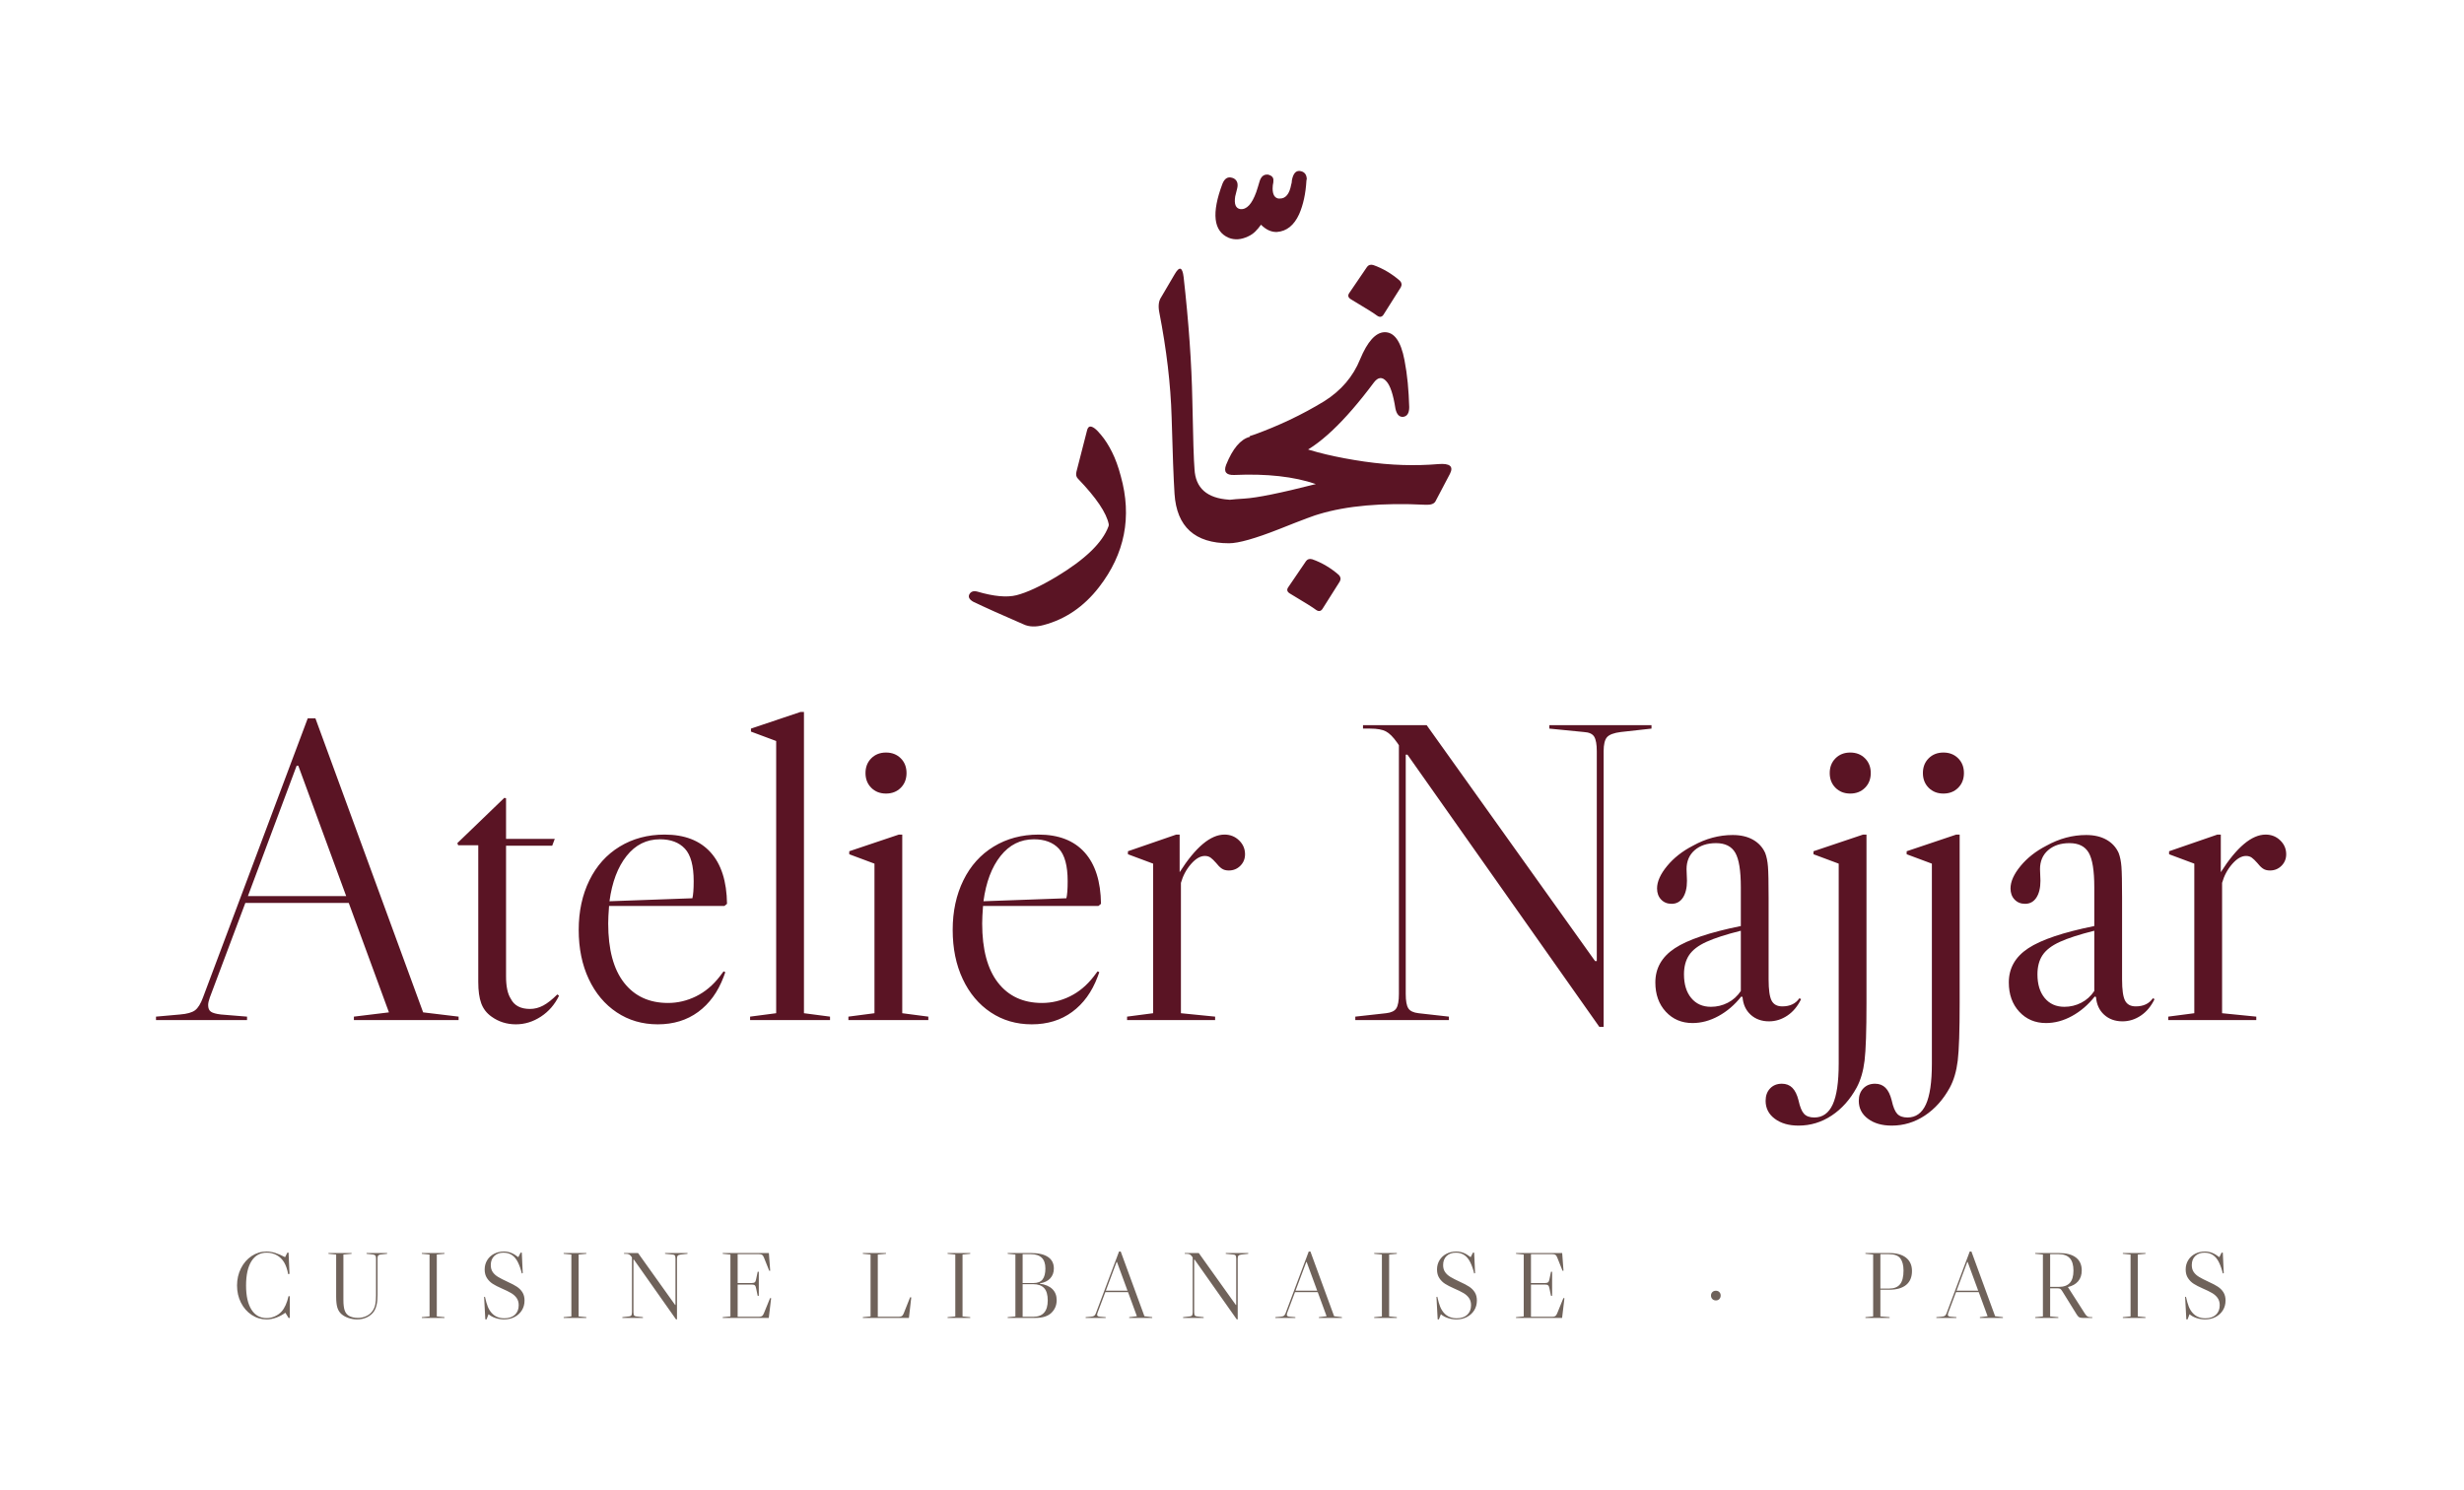
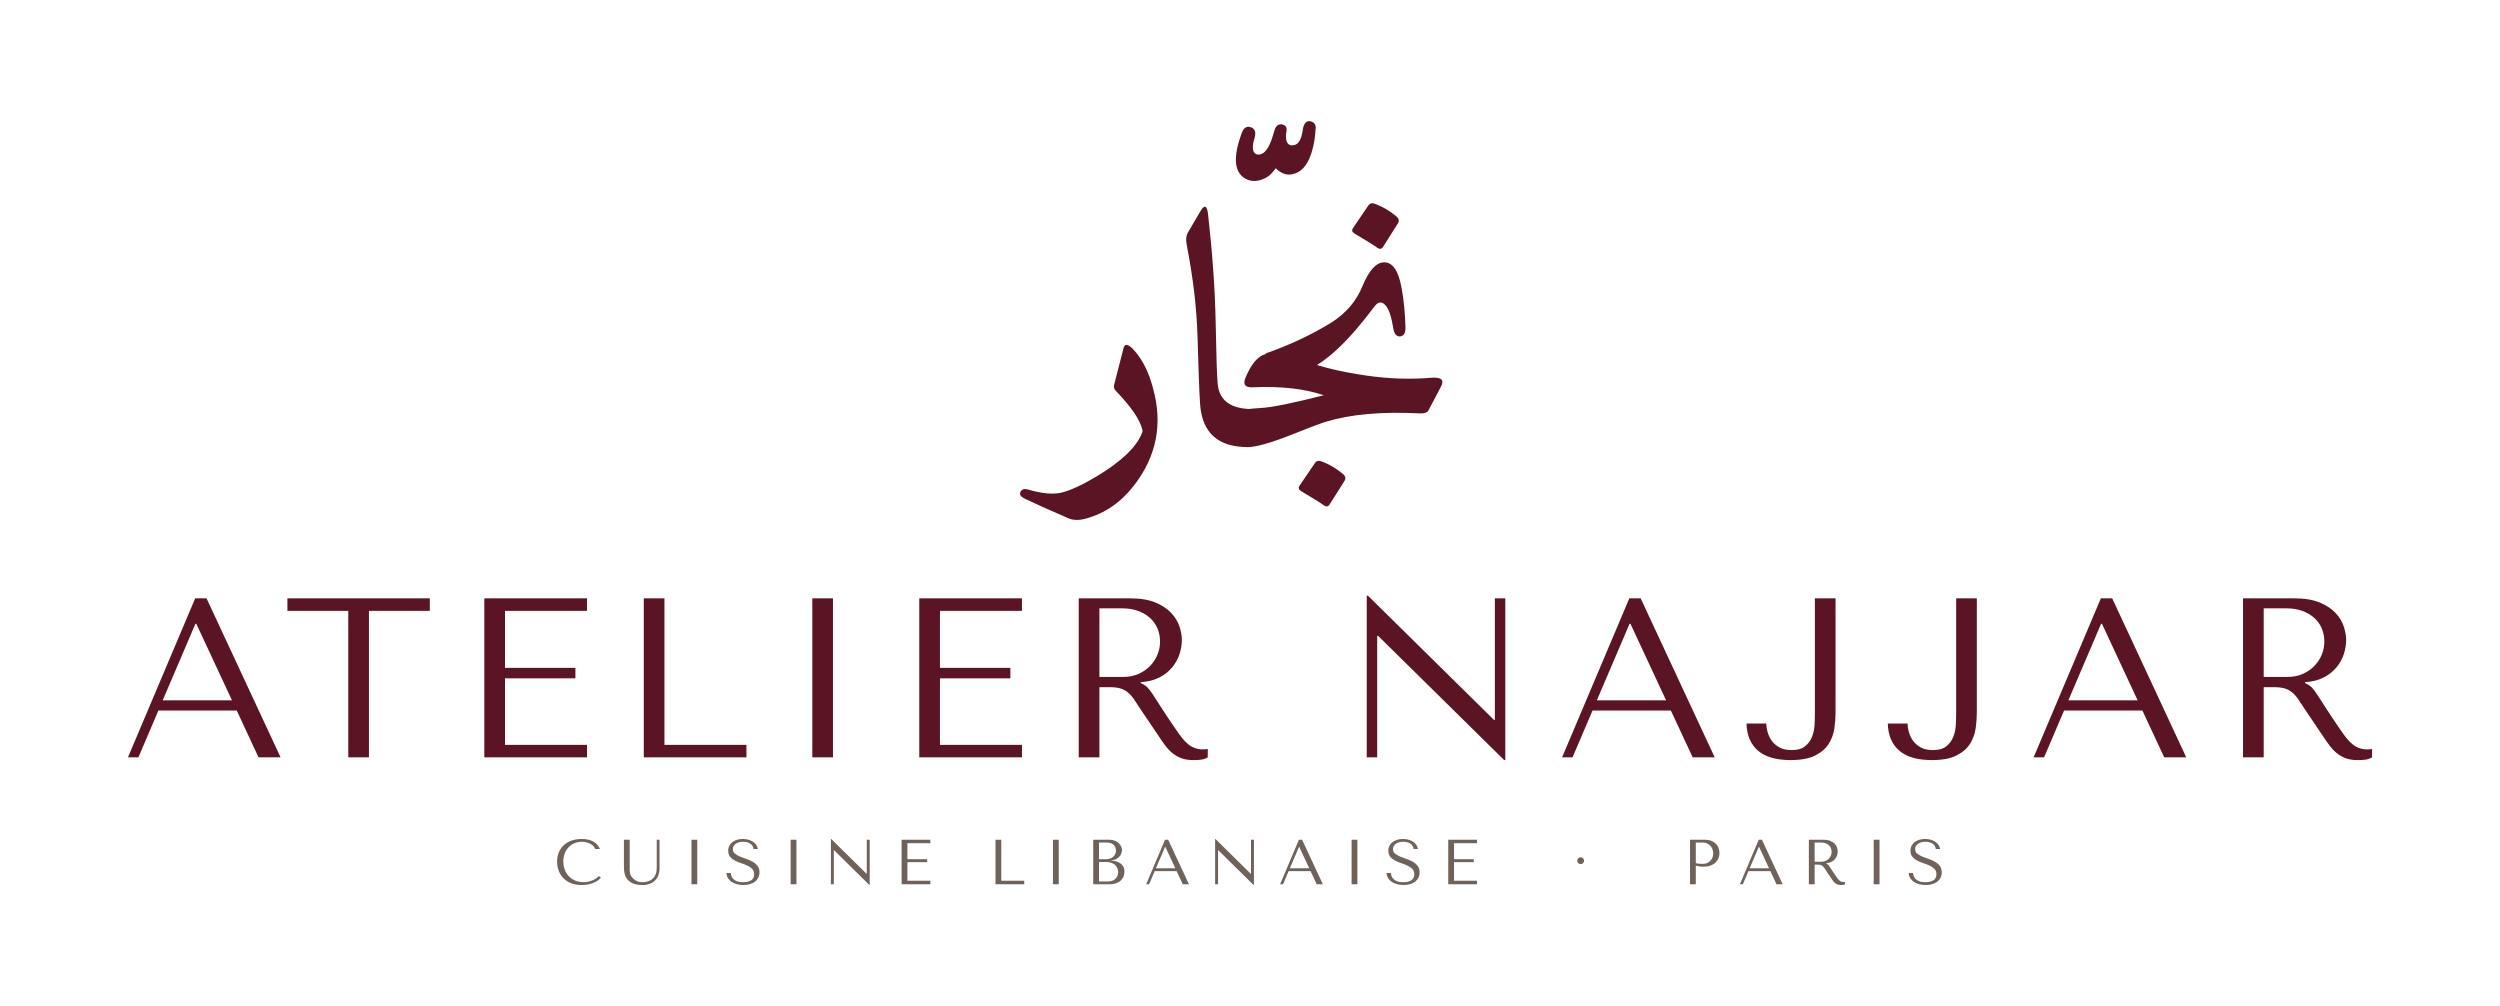
- <svg xmlns="http://www.w3.org/2000/svg" viewBox="0 0 1153 697" width="1153" height="697">
-   <path d="M508.64 201.556Q508.98 200.026 509.83 199.686Q511.7 199.176 515.27 203.596Q517.99 206.826 520.37 211.586Q522.75 216.346 524.45 222.806Q532.44 251.366 514.25 274.826Q503.71 288.426 488.41 292.506Q482.8 294.036 478.89 292.166Q471.41 288.936 465.545 286.301Q459.68 283.666 455.43 281.626Q452.71 280.096 453.56 278.226Q454.58 276.186 457.3 276.866Q468.86 280.266 475.66 278.566Q482.97 276.696 494.36 269.896Q514.42 257.826 518.67 246.436Q518.84 246.096 518.84 245.416Q517.31 237.426 504.39 223.996Q503.2 222.806 503.71 220.766ZM549.61 128.456Q553.01 122.506 553.86 129.646Q557.43 161.266 557.94 187.446Q558.45 213.966 558.96 219.576Q559.64 232.836 575.11 233.856Q580.38 234.196 581.06 238.956Q581.23 239.806 581.145 241.421Q581.06 243.036 580.72 245.246Q580.04 249.326 578.85 251.876Q577.83 254.256 575.11 254.256Q551.14 254.256 549.61 231.136Q549.27 225.866 548.93 216.856Q548.59 207.846 548.25 195.266Q547.91 183.706 546.465 171.466Q545.02 159.226 542.47 146.136Q541.62 141.716 543.32 139.166ZM604.52 84.426Q605.37 79.836 608.09 80.006Q611.32 80.346 611.49 83.746Q611.49 83.916 611.405 84.086Q611.32 84.256 611.32 84.596Q610.81 93.606 607.92 100.236Q604.35 108.056 597.55 108.566Q593.64 108.736 590.07 105.166Q588.88 106.866 587.435 108.311Q585.99 109.756 584.12 110.606Q579.19 112.986 574.94 111.286Q564.23 106.696 572.05 85.956Q573.58 82.216 576.64 83.236Q576.81 83.236 576.895 83.321Q576.98 83.406 577.15 83.406Q579.87 84.766 578.85 88.506Q578.68 89.356 578.425 90.206Q578.17 91.056 578 91.906Q577.15 97.346 580.38 97.856Q584.8 98.366 587.86 89.866Q588.2 88.676 588.625 87.486Q589.05 86.296 589.39 84.936Q590.41 81.536 593.13 81.706H593.3Q596.19 82.386 595.85 84.766V85.276Q595.68 85.956 595.595 86.721Q595.51 87.486 595.51 88.166Q595.51 92.416 598.23 92.926H598.91Q602.99 92.926 604.18 86.466Q604.35 85.956 604.435 85.446Q604.52 84.936 604.52 84.426ZM573.75 217.536Q578.34 206.146 584.8 204.446Q591.43 202.746 605.37 208.016Q612.34 210.736 620.67 212.691Q629.0 214.646 638.35 216.006Q647.87 217.366 656.54 217.621Q665.21 217.876 673.03 217.196Q681.19 216.516 678.47 221.786L671.67 234.706Q670.65 236.406 667.08 236.236Q636.65 234.706 617.1 240.656Q616.25 240.826 611.66 242.526Q607.07 244.226 598.57 247.626Q581.74 254.256 575.11 254.256Q571.03 254.256 569.16 245.586Q567.46 237.086 572.39 234.536Q573.58 233.856 582.25 233.346Q591.09 232.836 615.74 226.546Q600.44 221.276 577.49 222.296Q571.88 222.466 573.75 217.536ZM611.15 262.586Q612.17 261.226 614.04 261.736Q617.44 262.926 620.585 264.796Q623.73 266.666 626.45 269.046Q627.81 270.406 626.96 272.106L618.8 285.026Q617.61 286.726 615.74 285.366Q614.04 284.006 603.5 277.716Q601.63 276.526 602.82 274.826ZM659.43 190.506Q659.43 194.756 656.54 195.096Q653.82 195.266 652.97 191.186Q651.44 181.326 648.72 178.436Q645.83 175.206 642.94 178.946Q622.03 206.996 606.39 213.286Q598.4 216.686 592.79 214.646Q586.16 212.436 585.14 206.146L584.8 204.106L586.84 203.426Q595.34 200.366 603.585 196.456Q611.83 192.546 619.65 187.786Q631.55 180.306 636.48 168.066Q641.58 155.826 647.7 155.486Q654.67 155.146 657.22 168.576Q658.24 173.846 658.75 179.286Q659.26 184.726 659.43 190.506ZM639.71 124.886Q640.73 123.526 642.6 124.036Q646.0 125.226 649.145 127.096Q652.29 128.966 655.01 131.346Q656.37 132.706 655.52 134.406L647.36 147.326Q646.17 149.026 644.3 147.666Q642.6 146.306 632.06 140.016Q630.19 138.826 631.38 137.126Z" fill="#5A1424" />
-   <path d="M214.6 475.795V477.395H165.6V475.795L182 473.795L163.2 422.595H114.8L98.2 466.795Q97.4 468.995 97.4 470.395Q97.4 472.595 98.7 473.495Q100 474.395 103.4 474.795L115.6 475.795V477.395H73V475.795L84.2 474.795Q89.2 474.395 91.3 472.795Q93.4 471.195 95 466.795L144 336.195H147.6L198 473.795ZM162 419.395 139.6 358.395H138.8L116 419.395ZM214 394.595 214.4 395.595H223.8V459.595Q223.8 465.795 225.2 469.595Q226.6 473.395 230 475.795Q235 479.395 241.4 479.395Q247.6 479.395 253.1 475.795Q258.6 472.195 261.6 465.995L260.8 465.395Q257.2 468.995 254.2 470.595Q251.2 472.195 248 472.195Q241.4 472.195 239 467.395Q236.8 463.995 236.8 456.995V395.795H258.4L259.6 392.595H236.8V373.595L236 373.395ZM338.6 454.595 339.4 454.995 338.6 457.195Q334.6 467.795 326.7 473.595Q318.8 479.395 307.8 479.395Q297 479.395 288.6 473.795Q280.2 468.195 275.5 458.195Q270.8 448.195 270.8 435.195Q270.8 422.195 275.8 411.995Q280.8 401.795 290 396.195Q299.2 390.595 311 390.595Q325 390.595 332.5 398.895Q340 407.195 340.2 422.995L339 423.995H285Q284.6 429.195 284.6 432.195Q284.6 450.395 292.0 459.895Q299.4 469.395 312.6 469.395Q319.4 469.395 325.7 466.295Q332 463.195 336.8 456.995ZM285.2 421.795 324 420.395Q324.6 417.995 324.6 412.395Q324.6 401.595 320.5 397.195Q316.4 392.795 308.8 392.795Q299.4 392.795 293.2 400.595Q287 408.395 285.2 421.795ZM376.2 333.195H374.6L351.4 340.995V342.395L363.2 346.795V474.195L351.0 475.795V477.395H388.4V475.795L376.2 474.195ZM414.6 352.195Q418.8 352.195 421.5 354.895Q424.2 357.595 424.2 361.795Q424.2 365.995 421.5 368.695Q418.8 371.395 414.6 371.395Q410.4 371.395 407.7 368.695Q405 365.995 405 361.795Q405 357.595 407.7 354.895Q410.4 352.195 414.6 352.195ZM422.2 390.595H420.6L397.4 398.395V399.795L409.2 404.195V474.195L397 475.795V477.395H434.4V475.795L422.2 474.195ZM513.6 454.595 514.4 454.995 513.6 457.195Q509.6 467.795 501.7 473.595Q493.8 479.395 482.8 479.395Q472 479.395 463.6 473.795Q455.2 468.195 450.5 458.195Q445.8 448.195 445.8 435.195Q445.8 422.195 450.8 411.995Q455.8 401.795 465 396.195Q474.2 390.595 486 390.595Q500 390.595 507.5 398.895Q515.0 407.195 515.2 422.995L514.0 423.995H460Q459.6 429.195 459.6 432.195Q459.6 450.395 467.0 459.895Q474.4 469.395 487.6 469.395Q494.4 469.395 500.7 466.295Q507 463.195 511.8 456.995ZM460.2 421.795 499 420.395Q499.6 417.995 499.6 412.395Q499.6 401.595 495.5 397.195Q491.4 392.795 483.8 392.795Q474.4 392.795 468.2 400.595Q462 408.395 460.2 421.795ZM582.6 399.795Q582.6 402.995 580.4 405.195Q578.2 407.395 575.0 407.395Q573.0 407.395 571.7 406.495Q570.4 405.595 569.0 403.795Q567.6 402.195 566.5 401.395Q565.4 400.595 563.8 400.595Q560.6 400.595 557.3 404.395Q554.0 408.195 552.6 413.195V474.195L568.6 475.795V477.395H527.4V475.795L539.6 474.195V404.195L527.8 399.795V398.395L550.4 390.595H552.0V408.195Q563.2 390.595 573.0 390.595Q577.0 390.595 579.8 393.295Q582.6 395.995 582.6 399.795ZM772.8 339.395V340.995L758.4 342.595Q753.6 343.195 752.0 344.995Q750.4 346.795 750.4 351.595V480.595H748.4L658.6 353.195H657.8V465.195Q657.8 469.995 659.0 471.895Q660.2 473.795 663.8 474.195L678.0 475.795V477.395H634.2V475.795L648.6 474.195Q652.2 473.795 653.4 471.895Q654.6 469.995 654.6 465.195V348.795L653.8 347.595Q651.0 343.595 648.5 342.295Q646.0 340.995 641.2 340.995H637.8V339.395H667.6L746.4 449.795H747.2V351.595Q747.2 346.795 746.0 344.795Q744.8 342.795 741.2 342.595L725.0 340.995V339.395ZM774.6 459.795Q774.6 449.795 783.7 443.795Q792.8 437.795 814.6 433.395V415.195Q814.6 403.595 812.0 399.095Q809.4 394.595 803.0 394.595Q796.8 394.595 793.0 397.895Q789.2 401.195 789.2 406.795L789.4 412.195Q789.4 417.195 787.5 420.095Q785.6 422.995 782.2 422.995Q779.2 422.995 777.3 420.995Q775.4 418.995 775.4 415.795Q775.4 410.995 780.1 405.295Q784.8 399.595 792.2 395.795Q801.2 390.795 810.8 390.795Q816.4 390.795 820.3 392.995Q824.2 395.195 826.0 399.195Q827.0 401.795 827.3 405.595Q827.6 409.395 827.6 420.195V458.395Q827.6 465.595 829.0 468.295Q830.4 470.995 834.0 470.995Q839.4 470.995 842.0 467.195L842.8 467.595Q840.4 472.595 836.4 475.295Q832.4 477.995 827.8 477.995Q822.6 477.995 819.2 474.895Q815.8 471.795 815.4 466.595L814.8 466.395Q810.2 472.195 804.2 475.495Q798.2 478.795 792.0 478.795Q784.4 478.795 779.5 473.495Q774.6 468.195 774.6 459.795ZM814.6 463.795V435.595Q804.2 438.195 798.5 440.795Q792.8 443.395 790.4 446.995Q788.0 450.595 788.0 455.995Q788.0 462.995 791.4 467.095Q794.8 471.195 800.6 471.195Q804.8 471.195 808.5 469.295Q812.2 467.395 814.6 463.795ZM865.8 352.195Q870.0 352.195 872.7 354.895Q875.4 357.595 875.4 361.795Q875.4 365.995 872.7 368.695Q870.0 371.395 865.8 371.395Q861.6 371.395 858.9 368.695Q856.2 365.995 856.2 361.795Q856.2 357.595 858.9 354.895Q861.6 352.195 865.8 352.195ZM849.0 522.995Q845.8 522.995 844.2 521.295Q842.6 519.595 841.6 514.995Q840.6 510.995 838.7 509.095Q836.8 507.195 833.8 507.195Q830.4 507.195 828.3 509.395Q826.2 511.595 826.2 515.195Q826.2 520.395 830.5 523.595Q834.8 526.795 841.6 526.795Q850.0 526.795 857.1 522.095Q864.2 517.395 868.8 508.995Q871.6 503.795 872.5 496.395Q873.4 488.995 873.4 469.395V390.595H871.8L848.6 398.395V399.795L860.4 404.195V497.795Q860.4 510.795 857.6 516.895Q854.8 522.995 849.0 522.995ZM909.4 352.195Q913.6 352.195 916.3 354.895Q919.0 357.595 919.0 361.795Q919.0 365.995 916.3 368.695Q913.6 371.395 909.4 371.395Q905.2 371.395 902.5 368.695Q899.8 365.995 899.8 361.795Q899.8 357.595 902.5 354.895Q905.2 352.195 909.4 352.195ZM892.6 522.995Q889.4 522.995 887.8 521.295Q886.2 519.595 885.2 514.995Q884.2 510.995 882.3 509.095Q880.4 507.195 877.4 507.195Q874.0 507.195 871.9 509.395Q869.8 511.595 869.8 515.195Q869.8 520.395 874.1 523.595Q878.4 526.795 885.2 526.795Q893.6 526.795 900.7 522.095Q907.8 517.395 912.4 508.995Q915.2 503.795 916.1 496.395Q917.0 488.995 917.0 469.395V390.595H915.4L892.2 398.395V399.795L904.0 404.195V497.795Q904.0 510.795 901.2 516.895Q898.4 522.995 892.6 522.995ZM940 459.795Q940 449.795 949.1 443.795Q958.2 437.795 980 433.395V415.195Q980 403.595 977.4 399.095Q974.8 394.595 968.4 394.595Q962.2 394.595 958.4 397.895Q954.6 401.195 954.6 406.795L954.8 412.195Q954.8 417.195 952.9 420.095Q951 422.995 947.6 422.995Q944.6 422.995 942.7 420.995Q940.8 418.995 940.8 415.795Q940.8 410.995 945.5 405.295Q950.2 399.595 957.6 395.795Q966.6 390.795 976.2 390.795Q981.8 390.795 985.7 392.995Q989.6 395.195 991.4 399.195Q992.4 401.795 992.7 405.595Q993 409.395 993 420.195V458.395Q993 465.595 994.4 468.295Q995.8 470.995 999.4 470.995Q1004.8 470.995 1007.4 467.195L1008.2 467.595Q1005.8 472.595 1001.8 475.295Q997.8 477.995 993.2 477.995Q988 477.995 984.6 474.895Q981.2 471.795 980.8 466.595L980.2 466.395Q975.6 472.195 969.6 475.495Q963.6 478.795 957.4 478.795Q949.8 478.795 944.9 473.495Q940 468.195 940 459.795ZM980 463.795V435.595Q969.6 438.195 963.9 440.795Q958.2 443.395 955.8 446.995Q953.4 450.595 953.4 455.995Q953.4 462.995 956.8 467.095Q960.2 471.195 966 471.195Q970.2 471.195 973.9 469.295Q977.6 467.395 980 463.795ZM1069.8 399.795Q1069.8 402.995 1067.6 405.195Q1065.4 407.395 1062.2 407.395Q1060.2 407.395 1058.9 406.495Q1057.6 405.595 1056.2 403.795Q1054.8 402.195 1053.7 401.395Q1052.6 400.595 1051.0 400.595Q1047.8 400.595 1044.5 404.395Q1041.2 408.195 1039.8 413.195V474.195L1055.8 475.795V477.395H1014.6V475.795L1026.8 474.195V404.195L1015 399.795V398.395L1037.6 390.595H1039.2V408.195Q1050.4 390.595 1060.2 390.595Q1064.2 390.595 1067.0 393.295Q1069.8 395.995 1069.8 399.795Z" fill="#5A1424" />
-   <path d="M124.778 616.883Q120.158 616.883 117.65 612.901Q115.142 608.919 115.142 601.615Q115.142 594.267 117.65 590.263Q120.158 586.259 124.822 586.259Q127.374 586.259 129.486 587.425Q131.598 588.591 132.918 590.747Q134.238 592.947 134.854 596.335L135.47 596.159L135.03 586.259H134.458L133.402 588.371Q130.85 587.007 128.76 586.369Q126.67 585.731 124.69 585.731Q120.906 585.731 117.738 587.843Q114.57 589.955 112.744 593.607Q110.918 597.259 110.918 601.615Q110.918 606.015 112.744 609.645Q114.57 613.275 117.76 615.387Q120.95 617.499 124.778 617.499Q126.934 617.499 129.244 616.663Q131.554 615.827 133.534 614.375L135.03 616.795H135.602V606.675L135.03 606.587Q133.93 611.383 131.774 613.803Q130.498 615.211 128.628 616.047Q126.758 616.883 124.778 616.883ZM174.638 587.139 171.514 586.787V586.435H181.15V586.787L177.982 587.139Q177.19 587.271 176.926 587.667Q176.662 588.063 176.662 589.119V606.015Q176.662 608.787 176.244 610.635Q175.826 612.483 174.946 613.803Q173.758 615.519 171.69 616.509Q169.622 617.499 167.114 617.499Q165.09 617.499 163.11 616.839Q161.13 616.179 159.81 615.035Q158.446 613.847 157.874 611.999Q157.302 610.151 157.302 606.895V587.139L153.694 586.787V586.435H164.518V586.787L160.69 587.139V608.347Q160.69 611.559 161.284 613.275Q161.878 614.991 163.286 615.827Q164.034 616.267 165.134 616.531Q166.234 616.795 167.422 616.795Q169.622 616.795 171.47 615.915Q173.318 615.035 174.418 613.407Q175.254 612.175 175.606 610.525Q175.958 608.875 175.958 606.235V589.119Q175.958 588.063 175.694 587.667Q175.43 587.271 174.638 587.139ZM197.394 586.435H207.998V586.787L204.39 587.139V616.091L207.998 616.443V616.795H197.394V616.443L201.002 616.091V587.139L197.394 586.787ZM245.45 608.655Q245.45 606.367 244.46 604.805Q243.47 603.243 241.864 602.187Q240.258 601.131 237.618 599.943Q234.67 598.579 233.064 597.611Q231.458 596.643 230.556 595.323Q229.654 594.003 229.654 592.067Q229.654 589.383 231.282 587.821Q232.91 586.259 235.638 586.259Q240.17 586.259 242.37 590.791Q243.47 593.035 244.174 595.983L244.614 595.851L244.174 586.259H243.602L242.546 588.371Q240.742 586.963 239.18 586.347Q237.618 585.731 235.814 585.731Q233.218 585.731 231.172 586.809Q229.126 587.887 227.96 589.801Q226.794 591.715 226.794 594.135Q226.794 596.511 227.872 598.161Q228.95 599.811 230.578 600.845Q232.206 601.879 234.626 602.935Q237.574 604.211 239.202 605.179Q240.83 606.147 241.776 607.511Q242.722 608.875 242.722 610.855Q242.722 613.671 240.94 615.321Q239.158 616.971 235.99 616.971Q232.294 616.971 230.05 614.463Q228.95 613.231 228.268 611.559Q227.586 609.887 226.926 606.895L226.53 606.983L227.102 617.499H227.674L228.598 615.079Q229.962 616.223 231.898 616.861Q233.834 617.499 235.902 617.499Q238.63 617.499 240.808 616.355Q242.986 615.211 244.218 613.209Q245.45 611.207 245.45 608.655ZM263.762 586.435H274.366V586.787L270.758 587.139V616.091L274.366 616.443V616.795H263.762V616.443L267.37 616.091V587.139L263.762 586.787ZM321.718 586.435V586.787L318.55 587.139Q317.494 587.271 317.142 587.667Q316.79 588.063 316.79 589.119V617.499H316.35L296.594 589.471H296.418V614.111Q296.418 615.167 296.682 615.585Q296.946 616.003 297.738 616.091L300.862 616.443V616.795H291.226V616.443L294.394 616.091Q295.186 616.003 295.45 615.585Q295.714 615.167 295.714 614.111V588.503L295.538 588.239Q294.922 587.359 294.372 587.073Q293.822 586.787 292.766 586.787H292.018V586.435H298.574L315.91 610.723H316.086V589.119Q316.086 588.063 315.822 587.623Q315.558 587.183 314.766 587.139L311.202 586.787V586.435ZM360.842 607.555 359.742 616.795H338.182V616.443L341.79 616.091V587.139L338.182 586.787V586.435H359.786L360.402 594.707L359.962 594.751L357.498 588.591Q357.102 587.579 356.64 587.271Q356.178 586.963 355.122 586.963H345.178V600.471H351.69Q352.746 600.471 353.186 600.119Q353.626 599.767 353.802 598.755L354.55 595.191H355.078V606.455H354.55L353.802 602.891Q353.626 601.879 353.186 601.527Q352.746 601.175 351.69 601.175H345.178V616.267H355.034Q356.09 616.267 356.574 615.937Q357.058 615.607 357.454 614.639L360.358 607.511ZM407.366 616.091 403.758 616.443V616.795H425.318L426.418 607.203L425.89 607.115L422.898 614.639Q422.502 615.607 422.018 615.937Q421.534 616.267 420.478 616.267H410.754V587.139L414.582 586.787V586.435H403.758V586.787L407.366 587.139ZM443.41 586.435H454.014V586.787L450.406 587.139V616.091L454.014 616.443V616.795H443.41V616.443L447.018 616.091V587.139L443.41 586.787ZM494.458 608.479Q494.458 611.999 492.016 614.397Q489.574 616.795 484.514 616.795H471.534V616.443L475.142 616.091V587.139L471.534 586.787V586.435H482.49Q487.682 586.435 490.41 588.283Q493.138 590.131 493.138 593.651Q493.138 596.467 491.422 598.315Q489.706 600.163 486.582 600.603V600.779Q490.41 601.307 492.434 603.287Q494.458 605.267 494.458 608.479ZM478.53 586.963V600.471H483.634Q486.582 600.471 487.88 598.755Q489.178 597.039 489.178 593.651Q489.178 586.963 482.358 586.963ZM490.278 608.611Q490.278 604.607 488.562 602.803Q486.846 600.999 483.458 600.999H478.53V616.267H483.458Q490.278 616.267 490.278 608.611ZM539.17 616.443V616.795H528.39V616.443L531.998 616.003L527.862 604.739H517.214L513.562 614.463Q513.386 614.947 513.386 615.255Q513.386 615.739 513.672 615.937Q513.958 616.135 514.706 616.223L517.39 616.443V616.795H508.018V616.443L510.482 616.223Q511.582 616.135 512.044 615.783Q512.506 615.431 512.858 614.463L523.638 585.731H524.43L535.518 616.003ZM527.598 604.035 522.67 590.615H522.494L517.478 604.035ZM584.102 586.435V586.787L580.934 587.139Q579.878 587.271 579.526 587.667Q579.174 588.063 579.174 589.119V617.499H578.734L558.978 589.471H558.802V614.111Q558.802 615.167 559.066 615.585Q559.33 616.003 560.122 616.091L563.246 616.443V616.795H553.61V616.443L556.778 616.091Q557.57 616.003 557.834 615.585Q558.098 615.167 558.098 614.111V588.503L557.922 588.239Q557.306 587.359 556.756 587.073Q556.206 586.787 555.15 586.787H554.402V586.435H560.958L578.294 610.723H578.47V589.119Q578.47 588.063 578.206 587.623Q577.942 587.183 577.15 587.139L573.586 586.787V586.435ZM627.934 616.443V616.795H617.154V616.443L620.762 616.003L616.626 604.739H605.978L602.326 614.463Q602.15 614.947 602.15 615.255Q602.15 615.739 602.436 615.937Q602.722 616.135 603.47 616.223L606.154 616.443V616.795H596.782V616.443L599.246 616.223Q600.346 616.135 600.808 615.783Q601.27 615.431 601.622 614.463L612.402 585.731H613.194L624.282 616.003ZM616.362 604.035 611.434 590.615H611.258L606.242 604.035ZM643.034 586.435H653.638V586.787L650.03 587.139V616.091L653.638 616.443V616.795H643.034V616.443L646.642 616.091V587.139L643.034 586.787ZM691.09 608.655Q691.09 606.367 690.1 604.805Q689.11 603.243 687.504 602.187Q685.898 601.131 683.258 599.943Q680.31 598.579 678.704 597.611Q677.098 596.643 676.196 595.323Q675.294 594.003 675.294 592.067Q675.294 589.383 676.922 587.821Q678.55 586.259 681.278 586.259Q685.81 586.259 688.01 590.791Q689.11 593.035 689.814 595.983L690.254 595.851L689.814 586.259H689.242L688.186 588.371Q686.382 586.963 684.82 586.347Q683.258 585.731 681.454 585.731Q678.858 585.731 676.812 586.809Q674.766 587.887 673.6 589.801Q672.434 591.715 672.434 594.135Q672.434 596.511 673.512 598.161Q674.59 599.811 676.218 600.845Q677.846 601.879 680.266 602.935Q683.214 604.211 684.842 605.179Q686.47 606.147 687.416 607.511Q688.362 608.875 688.362 610.855Q688.362 613.671 686.58 615.321Q684.798 616.971 681.63 616.971Q677.934 616.971 675.69 614.463Q674.59 613.231 673.908 611.559Q673.226 609.887 672.566 606.895L672.17 606.983L672.742 617.499H673.314L674.238 615.079Q675.602 616.223 677.538 616.861Q679.474 617.499 681.542 617.499Q684.27 617.499 686.448 616.355Q688.626 615.211 689.858 613.209Q691.09 611.207 691.09 608.655ZM732.062 607.555 730.962 616.795H709.402V616.443L713.01 616.091V587.139L709.402 586.787V586.435H731.006L731.622 594.707L731.182 594.751L728.718 588.591Q728.322 587.579 727.86 587.271Q727.398 586.963 726.342 586.963H716.398V600.471H722.91Q723.966 600.471 724.406 600.119Q724.846 599.767 725.022 598.755L725.77 595.191H726.298V606.455H725.77L725.022 602.891Q724.846 601.879 724.406 601.527Q723.966 601.175 722.91 601.175H716.398V616.267H726.254Q727.31 616.267 727.794 615.937Q728.278 615.607 728.674 614.639L731.578 607.511ZM802.926 604.079Q803.938 604.079 804.554 604.717Q805.17 605.355 805.17 606.323Q805.17 607.291 804.554 607.951Q803.938 608.611 802.926 608.611Q801.914 608.611 801.276 607.951Q800.638 607.291 800.638 606.323Q800.638 605.355 801.276 604.717Q801.914 604.079 802.926 604.079ZM879.906 603.595V616.091L884.218 616.443V616.795H872.91V616.443L876.518 616.091V587.139L872.91 586.787V586.435H884.042Q889.19 586.435 891.94 588.635Q894.69 590.835 894.69 594.839Q894.69 599.107 891.962 601.351Q889.234 603.595 884.042 603.595ZM879.906 586.963V603.067H883.91Q887.474 603.067 889.102 601.043Q890.73 599.019 890.73 594.619Q890.73 590.967 889.256 588.965Q887.782 586.963 883.91 586.963ZM937.246 616.443V616.795H926.466V616.443L930.074 616.003L925.938 604.739H915.29L911.638 614.463Q911.462 614.947 911.462 615.255Q911.462 615.739 911.748 615.937Q912.034 616.135 912.782 616.223L915.466 616.443V616.795H906.094V616.443L908.558 616.223Q909.658 616.135 910.12 615.783Q910.582 615.431 910.934 614.463L921.714 585.731H922.506L933.594 616.003ZM925.674 604.035 920.746 590.615H920.57L915.554 604.035ZM979.054 616.443V616.795H974.522Q973.466 616.795 972.938 616.487Q972.41 616.179 971.838 615.299L965.106 604.431Q964.49 603.419 964.072 603.177Q963.654 602.935 962.598 602.935H959.342V616.091L963.17 616.443V616.795H952.346V616.443L955.954 616.091V587.139L952.346 586.787V586.435H963.478Q968.67 586.435 971.398 588.525Q974.126 590.615 974.126 594.575Q974.126 597.655 972.454 599.635Q970.782 601.615 967.614 602.363H967.658L975.71 614.947Q976.282 615.827 976.832 616.135Q977.382 616.443 978.438 616.443ZM959.342 586.963V602.275H963.346Q966.866 602.275 968.56 600.405Q970.254 598.535 970.254 594.663Q970.254 590.747 968.538 588.855Q966.822 586.963 963.346 586.963ZM993.362 586.435H1003.966V586.787L1000.358 587.139V616.091L1003.966 616.443V616.795H993.362V616.443L996.97 616.091V587.139L993.362 586.787ZM1041.418 608.655Q1041.418 606.367 1040.428 604.805Q1039.438 603.243 1037.832 602.187Q1036.226 601.131 1033.586 599.943Q1030.638 598.579 1029.032 597.611Q1027.426 596.643 1026.524 595.323Q1025.622 594.003 1025.622 592.067Q1025.622 589.383 1027.25 587.821Q1028.878 586.259 1031.606 586.259Q1036.138 586.259 1038.338 590.791Q1039.438 593.035 1040.142 595.983L1040.582 595.851L1040.142 586.259H1039.57L1038.514 588.371Q1036.71 586.963 1035.148 586.347Q1033.586 585.731 1031.782 585.731Q1029.186 585.731 1027.14 586.809Q1025.094 587.887 1023.928 589.801Q1022.762 591.715 1022.762 594.135Q1022.762 596.511 1023.84 598.161Q1024.918 599.811 1026.546 600.845Q1028.174 601.879 1030.594 602.935Q1033.542 604.211 1035.17 605.179Q1036.798 606.147 1037.744 607.511Q1038.69 608.875 1038.69 610.855Q1038.69 613.671 1036.908 615.321Q1035.126 616.971 1031.958 616.971Q1028.262 616.971 1026.018 614.463Q1024.918 613.231 1024.236 611.559Q1023.554 609.887 1022.894 606.895L1022.498 606.983L1023.07 617.499H1023.642L1024.566 615.079Q1025.93 616.223 1027.866 616.861Q1029.802 617.499 1031.87 617.499Q1034.598 617.499 1036.776 616.355Q1038.954 615.211 1040.186 613.209Q1041.418 611.207 1041.418 608.655Z" fill="#6F625A" />
+ <svg xmlns="http://www.w3.org/2000/svg" viewBox="0 0 1651 664" width="1651" height="664">
+   <path d="M741.92 230.157Q742.34 228.267 743.39 227.847Q745.7 227.217 750.11 232.677Q753.47 236.667 756.41 242.547Q759.35 248.427 761.45 256.407Q771.32 291.687 748.85 320.667Q735.83 337.467 716.93 342.507Q710.0 344.397 705.17 342.087Q695.93 338.097 688.685 334.842Q681.44 331.587 676.19 329.067Q672.83 327.177 673.88 324.867Q675.14 322.347 678.5 323.187Q692.78 327.387 701.18 325.287Q710.21 322.977 724.28 314.577Q749.06 299.667 754.31 285.597Q754.52 285.177 754.52 284.337Q752.63 274.467 736.67 257.877Q735.2 256.407 735.83 253.887ZM792.53 139.857Q796.73 132.507 797.78 141.327Q802.19 180.387 802.82 212.727Q803.45 245.487 804.08 252.417Q804.92 268.797 824.03 270.057Q830.54 270.477 831.38 276.357Q831.59 277.407 831.485 279.402Q831.38 281.397 830.96 284.127Q830.12 289.167 828.65 292.317Q827.39 295.257 824.03 295.257Q794.42 295.257 792.53 266.697Q792.11 260.187 791.69 249.057Q791.27 237.927 790.85 222.387Q790.43 208.107 788.645 192.987Q786.86 177.867 783.71 161.697Q782.66 156.237 784.76 153.087ZM860.36 85.467Q861.41 79.797 864.77 80.007Q868.76 80.427 868.97 84.627Q868.97 84.837 868.865 85.047Q868.76 85.257 868.76 85.677Q868.13 96.807 864.56 104.997Q860.15 114.657 851.75 115.287Q846.92 115.497 842.51 111.087Q841.04 113.187 839.255 114.972Q837.47 116.757 835.16 117.807Q829.07 120.747 823.82 118.647Q810.59 112.977 820.25 87.357Q822.14 82.737 825.92 83.997Q826.13 83.997 826.235 84.102Q826.34 84.207 826.55 84.207Q829.91 85.887 828.65 90.507Q828.44 91.557 828.125 92.607Q827.81 93.657 827.6 94.707Q826.55 101.427 830.54 102.057Q836 102.687 839.78 92.187Q840.2 90.717 840.725 89.247Q841.25 87.777 841.67 86.097Q842.93 81.897 846.29 82.107H846.5Q850.07 82.947 849.65 85.887V86.517Q849.44 87.357 849.335 88.302Q849.23 89.247 849.23 90.087Q849.23 95.337 852.59 95.967H853.43Q858.47 95.967 859.94 87.987Q860.15 87.357 860.255 86.727Q860.36 86.097 860.36 85.467ZM822.35 249.897Q828.02 235.827 836.0 233.727Q844.19 231.627 861.41 238.137Q870.02 241.497 880.31 243.912Q890.6 246.327 902.15 248.007Q913.91 249.687 924.62 250.002Q935.33 250.317 944.99 249.477Q955.07 248.637 951.71 255.147L943.31 271.107Q942.05 273.207 937.64 272.997Q900.05 271.107 875.9 278.457Q874.85 278.667 869.18 280.767Q863.51 282.867 853.01 287.067Q832.22 295.257 824.03 295.257Q818.99 295.257 816.68 284.547Q814.58 274.047 820.67 270.897Q822.14 270.057 832.85 269.427Q843.77 268.797 874.22 261.027Q855.32 254.517 826.97 255.777Q820.04 255.987 822.35 249.897ZM868.55 305.547Q869.81 303.867 872.12 304.497Q876.32 305.967 880.205 308.277Q884.09 310.587 887.45 313.527Q889.13 315.207 888.08 317.307L878.0 333.267Q876.53 335.367 874.22 333.687Q872.12 332.007 859.1 324.237Q856.79 322.767 858.26 320.667ZM928.19 216.507Q928.19 221.757 924.62 222.177Q921.26 222.387 920.21 217.347Q918.32 205.167 914.96 201.597Q911.39 197.607 907.82 202.227Q881.99 236.877 862.67 244.647Q852.8 248.847 845.87 246.327Q837.68 243.597 836.42 235.827L836 233.307L838.52 232.467Q849.02 228.687 859.205 223.857Q869.39 219.027 879.05 213.147Q893.75 203.907 899.84 188.787Q906.14 173.667 913.7 173.247Q922.31 172.827 925.46 189.417Q926.72 195.927 927.35 202.647Q927.98 209.367 928.19 216.507ZM903.83 135.447Q905.09 133.767 907.4 134.397Q911.6 135.867 915.485 138.177Q919.37 140.487 922.73 143.427Q924.41 145.107 923.36 147.207L913.28 163.167Q911.81 165.267 909.5 163.587Q907.4 161.907 894.38 154.137Q892.07 152.667 893.54 150.567Z" fill="#5A1424" />
+   <path d="M156.35 469.258 170.75 500.158H185.3L136.4 395.158H128.9L84.5 500.158H91.4L104.6 469.258ZM153.2 462.508H107.45L129.05 411.958H129.65ZM243.65 500.158V403.408H283.85V395.158H189.8V403.408H230.0V500.158ZM319.85 395.158V500.158H387.65V491.908H333.5V447.958H380.0V441.058H333.5V403.408H387.65V395.158ZM425.15 500.158V395.158H438.8V491.908H492.95V500.158ZM536.45 395.158V500.158H550.1V395.158ZM607.1 395.158V500.158H674.9V491.908H620.75V447.958H667.25V441.058H620.75V403.408H674.9V395.158ZM712.4 395.158V500.158H726.05V453.808H732.65Q736.85 453.808 739.625 454.558Q742.4 455.308 744.65 457.108Q746.9 458.908 748.85 461.758Q750.8 464.608 753.5 468.808L765.35 486.358Q767.6 489.808 769.775 492.658Q771.95 495.508 774.5 497.533Q777.05 499.558 780.275 500.758Q783.5 501.958 788.0 501.958Q791.3 501.958 793.4 501.658Q795.5 501.358 797.6 500.158V494.608Q796.85 494.758 796.1 494.833Q795.35 494.908 794.6 494.908Q791.45 494.908 789.05 494.008Q786.65 493.108 784.55 491.383Q782.45 489.658 780.5 487.183Q778.55 484.708 776.45 481.558Q770.15 472.408 766.7 466.933Q763.25 461.458 761.225 458.458Q759.2 455.458 757.925 454.108Q756.65 452.758 754.85 451.858L753.35 451.108V450.508Q760.55 450.058 765.725 447.358Q770.9 444.658 774.2 440.608Q777.5 436.558 779.0 431.833Q780.5 427.108 780.5 422.608Q780.5 418.558 778.925 413.758Q777.35 408.958 773.525 404.833Q769.7 400.708 763.1 397.933Q756.5 395.158 746.45 395.158ZM726.05 401.758H741.2Q746.9 401.758 751.475 403.408Q756.05 405.058 759.35 407.983Q762.65 410.908 764.375 414.958Q766.1 419.008 766.1 423.808Q766.1 427.858 764.525 431.983Q762.95 436.108 759.8 439.483Q756.65 442.858 752.075 444.958Q747.5 447.058 741.5 447.058H726.05ZM987.2 395.158V475.408H986.6L903.35 393.358H902.6V500.158H909.5V419.908H910.1L993.35 501.958H994.1V395.158ZM1103.45 469.258 1117.85 500.158H1132.4L1083.5 395.158H1076.0L1031.6 500.158H1038.5L1051.7 469.258ZM1100.3 462.508H1054.55L1076.15 411.958H1076.75ZM1198.55 395.158V470.908Q1198.55 474.508 1198.325 478.783Q1198.1 483.058 1196.6 486.733Q1195.1 490.408 1192.025 492.883Q1188.95 495.358 1183.25 495.358Q1178.3 495.358 1175.075 493.558Q1171.85 491.758 1169.975 489.058Q1168.1 486.358 1167.275 483.283Q1166.45 480.208 1166.45 477.808H1153.4Q1153.7 489.358 1160.9 495.658Q1168.1 501.958 1182.5 501.958Q1192.85 501.958 1198.85 498.883Q1204.85 495.808 1207.775 491.083Q1210.7 486.358 1211.45 480.808Q1212.2 475.258 1212.2 470.458V395.158ZM1291.85 395.158V470.908Q1291.85 474.508 1291.625 478.783Q1291.4 483.058 1289.9 486.733Q1288.4 490.408 1285.325 492.883Q1282.25 495.358 1276.55 495.358Q1271.6 495.358 1268.375 493.558Q1265.15 491.758 1263.275 489.058Q1261.4 486.358 1260.575 483.283Q1259.75 480.208 1259.75 477.808H1246.7Q1247.0 489.358 1254.2 495.658Q1261.4 501.958 1275.8 501.958Q1286.15 501.958 1292.15 498.883Q1298.15 495.808 1301.075 491.083Q1304.0 486.358 1304.75 480.808Q1305.5 475.258 1305.5 470.458V395.158ZM1414.85 469.258 1429.25 500.158H1443.8L1394.9 395.158H1387.4L1343.0 500.158H1349.9L1363.1 469.258ZM1411.7 462.508H1365.95L1387.55 411.958H1388.15ZM1481.3 395.158V500.158H1494.95V453.808H1501.55Q1505.75 453.808 1508.525 454.558Q1511.3 455.308 1513.55 457.108Q1515.8 458.908 1517.75 461.758Q1519.7 464.608 1522.4 468.808L1534.25 486.358Q1536.5 489.808 1538.675 492.658Q1540.85 495.508 1543.4 497.533Q1545.95 499.558 1549.175 500.758Q1552.4 501.958 1556.9 501.958Q1560.2 501.958 1562.3 501.658Q1564.4 501.358 1566.5 500.158V494.608Q1565.75 494.758 1565.0 494.833Q1564.25 494.908 1563.5 494.908Q1560.35 494.908 1557.95 494.008Q1555.55 493.108 1553.45 491.383Q1551.35 489.658 1549.4 487.183Q1547.45 484.708 1545.35 481.558Q1539.05 472.408 1535.6 466.933Q1532.15 461.458 1530.125 458.458Q1528.1 455.458 1526.825 454.108Q1525.55 452.758 1523.75 451.858L1522.25 451.108V450.508Q1529.45 450.058 1534.625 447.358Q1539.8 444.658 1543.1 440.608Q1546.4 436.558 1547.9 431.833Q1549.4 427.108 1549.4 422.608Q1549.4 418.558 1547.825 413.758Q1546.25 408.958 1542.425 404.833Q1538.6 400.708 1532.0 397.933Q1525.4 395.158 1515.35 395.158ZM1494.95 401.758H1510.1Q1515.8 401.758 1520.375 403.408Q1524.95 405.058 1528.25 407.983Q1531.55 410.908 1533.275 414.958Q1535.0 419.008 1535.0 423.808Q1535.0 427.858 1533.425 431.983Q1531.85 436.108 1528.7 439.483Q1525.55 442.858 1520.975 444.958Q1516.4 447.058 1510.4 447.058H1494.95Z" fill="#5A1424" />
+   <path d="M395.577 578.54Q391.293 582.572 385.413 582.572Q382.137 582.572 379.617 581.438Q377.097 580.304 375.417 578.414Q373.737 576.524 372.876 574.046Q372.015 571.568 372.015 568.88Q372.015 566.024 372.918 563.651Q373.821 561.278 375.459 559.556Q377.097 557.834 379.344 556.868Q381.591 555.902 384.237 555.902Q386.043 555.902 387.534 556.322Q389.025 556.742 390.18 557.414Q391.335 558.086 392.07 558.947Q392.805 559.808 393.099 560.69H396.207Q395.577 559.262 394.59 558.044Q393.603 556.826 392.133 555.944Q390.663 555.062 388.689 554.558Q386.715 554.054 384.195 554.054Q380.541 554.054 377.538 555.104Q374.535 556.154 372.393 558.107Q370.251 560.06 369.075 562.811Q367.899 565.562 367.899 568.964Q367.899 571.904 368.844 574.697Q369.789 577.49 371.763 579.653Q373.737 581.816 376.803 583.139Q379.869 584.462 384.111 584.462Q386.799 584.462 388.92 583.958Q391.041 583.454 392.616 582.719Q394.191 581.984 395.241 581.144Q396.291 580.304 396.837 579.674ZM412.037 554.558V572.618Q412.037 574.34 412.373 576.419Q412.709 578.498 413.969 580.283Q415.229 582.068 417.707 583.265Q420.185 584.462 424.469 584.462Q427.157 584.462 429.236 583.622Q431.315 582.782 432.722 581.312Q434.129 579.842 434.843 577.889Q435.557 575.936 435.557 573.71V554.558H433.709V572.324Q433.709 573.248 433.667 574.193Q433.625 575.138 433.415 576.083Q433.205 577.028 432.764 577.952Q432.323 578.876 431.483 579.8Q429.971 581.438 428.081 582.026Q426.191 582.614 424.133 582.614Q422.369 582.614 421.004 582.068Q419.639 581.522 418.421 580.43Q417.455 579.59 416.951 578.75Q416.447 577.91 416.195 577.091Q415.943 576.272 415.901 575.432Q415.859 574.592 415.859 573.752V554.558ZM456.637 554.558V583.958H460.459V554.558ZM479.733 576.524Q479.817 578.33 480.678 579.8Q481.539 581.27 483.03 582.299Q484.521 583.328 486.537 583.895Q488.553 584.462 490.947 584.462Q493.383 584.462 495.336 583.874Q497.289 583.286 498.675 582.194Q500.061 581.102 500.817 579.548Q501.573 577.994 501.573 576.104Q501.573 573.5 500.271 571.841Q498.969 570.182 497.016 569.069Q495.063 567.956 492.774 567.2Q490.485 566.444 488.532 565.604Q486.579 564.764 485.277 563.672Q483.975 562.58 483.975 560.774Q483.975 559.766 484.416 558.884Q484.857 558.002 485.718 557.351Q486.579 556.7 487.839 556.301Q489.099 555.902 490.737 555.902Q493.467 555.902 495.378 557.057Q497.289 558.212 497.625 560.69H500.481Q500.229 559.136 499.347 557.897Q498.465 556.658 497.121 555.797Q495.777 554.936 494.076 554.495Q492.375 554.054 490.527 554.054Q488.595 554.054 486.852 554.558Q485.109 555.062 483.786 556.028Q482.463 556.994 481.686 558.464Q480.909 559.934 480.909 561.824Q480.909 564.302 482.169 565.814Q483.429 567.326 485.34 568.334Q487.251 569.342 489.477 570.056Q491.703 570.77 493.614 571.673Q495.525 572.576 496.785 573.878Q498.045 575.18 498.045 577.364Q498.045 580.094 496.05 581.354Q494.055 582.614 490.737 582.614Q488.091 582.614 486.495 581.921Q484.899 581.228 484.059 580.262Q483.219 579.296 482.925 578.267Q482.631 577.238 482.589 576.524ZM522.149 554.558V583.958H525.971V554.558ZM572.419 554.558V577.028H572.251L548.941 554.054H548.731V583.958H550.663V561.488H550.831L574.141 584.462H574.351V554.558ZM595.431 554.558V583.958H614.415V581.648H599.253V569.342H612.273V567.41H599.253V556.868H614.415V554.558ZM657.415 583.958V554.558H661.237V581.648H676.399V583.958ZM695.379 554.558V583.958H699.201V554.558ZM721.961 583.958H732.503Q735.317 583.958 737.249 583.223Q739.181 582.488 740.357 581.312Q741.533 580.136 742.058 578.645Q742.583 577.154 742.583 575.642Q742.583 573.248 741.554 571.82Q740.525 570.392 739.097 569.636Q737.669 568.88 736.157 568.628Q734.645 568.376 733.721 568.334V568.166Q735.191 568.166 736.493 567.599Q737.795 567.032 738.782 566.129Q739.769 565.226 740.357 564.029Q740.945 562.832 740.945 561.488Q740.945 560.312 740.441 559.094Q739.937 557.876 738.908 556.868Q737.879 555.86 736.262 555.209Q734.645 554.558 732.461 554.558H721.961ZM725.783 582.11V569.258H730.403Q732.461 569.258 733.973 569.804Q735.485 570.35 736.472 571.274Q737.459 572.198 737.942 573.416Q738.425 574.634 738.425 575.978Q738.425 577.448 737.9 578.582Q737.375 579.716 736.493 580.514Q735.611 581.312 734.414 581.711Q733.217 582.11 731.873 582.11ZM725.783 567.41V556.406H730.907Q732.545 556.406 733.7 556.868Q734.855 557.33 735.59 558.086Q736.325 558.842 736.661 559.808Q736.997 560.774 736.997 561.74Q736.997 562.958 736.514 564.008Q736.031 565.058 735.17 565.814Q734.309 566.57 733.196 566.99Q732.083 567.41 730.823 567.41ZM777.061 575.306 781.093 583.958H785.167L771.475 554.558H769.375L756.943 583.958H758.875L762.571 575.306ZM776.179 573.416H763.369L769.417 559.262H769.585ZM826.155 554.558V577.028H825.987L802.677 554.054H802.467V583.958H804.399V561.488H804.567L827.877 584.462H828.087V554.558ZM865.505 575.306 869.537 583.958H873.611L859.919 554.558H857.819L845.387 583.958H847.319L851.015 575.306ZM864.623 573.416H851.813L857.861 559.262H858.029ZM892.591 554.558V583.958H896.413V554.558ZM915.687 576.524Q915.771 578.33 916.632 579.8Q917.493 581.27 918.984 582.299Q920.475 583.328 922.491 583.895Q924.507 584.462 926.901 584.462Q929.337 584.462 931.29 583.874Q933.243 583.286 934.629 582.194Q936.015 581.102 936.771 579.548Q937.527 577.994 937.527 576.104Q937.527 573.5 936.225 571.841Q934.923 570.182 932.97 569.069Q931.017 567.956 928.728 567.2Q926.439 566.444 924.486 565.604Q922.533 564.764 921.231 563.672Q919.929 562.58 919.929 560.774Q919.929 559.766 920.37 558.884Q920.811 558.002 921.672 557.351Q922.533 556.7 923.793 556.301Q925.053 555.902 926.691 555.902Q929.421 555.902 931.332 557.057Q933.243 558.212 933.579 560.69H936.435Q936.183 559.136 935.301 557.897Q934.419 556.658 933.075 555.797Q931.731 554.936 930.03 554.495Q928.329 554.054 926.481 554.054Q924.549 554.054 922.806 554.558Q921.063 555.062 919.74 556.028Q918.417 556.994 917.64 558.464Q916.863 559.934 916.863 561.824Q916.863 564.302 918.123 565.814Q919.383 567.326 921.294 568.334Q923.205 569.342 925.431 570.056Q927.657 570.77 929.568 571.673Q931.479 572.576 932.739 573.878Q933.999 575.18 933.999 577.364Q933.999 580.094 932.004 581.354Q930.009 582.614 926.691 582.614Q924.045 582.614 922.449 581.921Q920.853 581.228 920.013 580.262Q919.173 579.296 918.879 578.267Q918.585 577.238 918.543 576.524ZM956.423 554.558V583.958H975.407V581.648H960.245V569.342H973.265V567.41H960.245V556.868H975.407V554.558ZM1041.587 568.418Q1041.587 569.342 1042.259 570.014Q1042.931 570.686 1043.855 570.686Q1044.779 570.686 1045.451 570.014Q1046.123 569.342 1046.123 568.418Q1046.123 567.494 1045.451 566.822Q1044.779 566.15 1043.855 566.15Q1042.931 566.15 1042.259 566.822Q1041.587 567.494 1041.587 568.418ZM1119.905 571.694Q1120.997 571.988 1122.257 572.177Q1123.517 572.366 1125.029 572.366Q1127.591 572.366 1129.565 571.652Q1131.539 570.938 1132.862 569.699Q1134.185 568.46 1134.857 566.843Q1135.529 565.226 1135.529 563.378Q1135.529 561.614 1134.941 559.997Q1134.353 558.38 1133.156 557.183Q1131.959 555.986 1130.153 555.272Q1128.347 554.558 1125.911 554.558H1116.083V583.958H1119.905ZM1119.905 556.406H1124.315Q1126.079 556.406 1127.423 557.036Q1128.767 557.666 1129.649 558.695Q1130.531 559.724 1130.972 561.005Q1131.413 562.286 1131.413 563.546Q1131.413 564.764 1131.014 566.003Q1130.615 567.242 1129.733 568.25Q1128.851 569.258 1127.507 569.888Q1126.163 570.518 1124.273 570.518Q1122.971 570.518 1121.879 570.413Q1120.787 570.308 1119.905 569.972ZM1169.167 575.306 1173.199 583.958H1177.273L1163.581 554.558H1161.481L1149.049 583.958H1150.981L1154.677 575.306ZM1168.285 573.416H1155.475L1161.523 559.262H1161.691ZM1194.573 554.558V583.958H1198.395V570.98H1200.243Q1201.419 570.98 1202.196 571.19Q1202.973 571.4 1203.603 571.904Q1204.233 572.408 1204.779 573.206Q1205.325 574.004 1206.081 575.18L1209.399 580.094Q1210.029 581.06 1210.638 581.858Q1211.247 582.656 1211.961 583.223Q1212.675 583.79 1213.578 584.126Q1214.481 584.462 1215.741 584.462Q1216.665 584.462 1217.253 584.378Q1217.841 584.294 1218.429 583.958V582.404Q1218.219 582.446 1218.009 582.467Q1217.799 582.488 1217.589 582.488Q1216.707 582.488 1216.035 582.236Q1215.363 581.984 1214.775 581.501Q1214.187 581.018 1213.641 580.325Q1213.095 579.632 1212.507 578.75Q1210.743 576.188 1209.777 574.655Q1208.811 573.122 1208.244 572.282Q1207.677 571.442 1207.32 571.064Q1206.963 570.686 1206.459 570.434L1206.039 570.224V570.056Q1208.055 569.93 1209.504 569.174Q1210.953 568.418 1211.877 567.284Q1212.801 566.15 1213.221 564.827Q1213.641 563.504 1213.641 562.244Q1213.641 561.11 1213.2 559.766Q1212.759 558.422 1211.688 557.267Q1210.617 556.112 1208.769 555.335Q1206.921 554.558 1204.107 554.558ZM1198.395 556.406H1202.637Q1204.233 556.406 1205.514 556.868Q1206.795 557.33 1207.719 558.149Q1208.643 558.968 1209.126 560.102Q1209.609 561.236 1209.609 562.58Q1209.609 563.714 1209.168 564.869Q1208.727 566.024 1207.845 566.969Q1206.963 567.914 1205.682 568.502Q1204.401 569.09 1202.721 569.09H1198.395ZM1237.409 554.558V583.958H1241.231V554.558ZM1260.505 576.524Q1260.589 578.33 1261.45 579.8Q1262.311 581.27 1263.802 582.299Q1265.293 583.328 1267.309 583.895Q1269.325 584.462 1271.719 584.462Q1274.155 584.462 1276.108 583.874Q1278.061 583.286 1279.447 582.194Q1280.833 581.102 1281.589 579.548Q1282.345 577.994 1282.345 576.104Q1282.345 573.5 1281.043 571.841Q1279.741 570.182 1277.788 569.069Q1275.835 567.956 1273.546 567.2Q1271.257 566.444 1269.304 565.604Q1267.351 564.764 1266.049 563.672Q1264.747 562.58 1264.747 560.774Q1264.747 559.766 1265.188 558.884Q1265.629 558.002 1266.49 557.351Q1267.351 556.7 1268.611 556.301Q1269.871 555.902 1271.509 555.902Q1274.239 555.902 1276.15 557.057Q1278.061 558.212 1278.397 560.69H1281.253Q1281.001 559.136 1280.119 557.897Q1279.237 556.658 1277.893 555.797Q1276.549 554.936 1274.848 554.495Q1273.147 554.054 1271.299 554.054Q1269.367 554.054 1267.624 554.558Q1265.881 555.062 1264.558 556.028Q1263.235 556.994 1262.458 558.464Q1261.681 559.934 1261.681 561.824Q1261.681 564.302 1262.941 565.814Q1264.201 567.326 1266.112 568.334Q1268.023 569.342 1270.249 570.056Q1272.475 570.77 1274.386 571.673Q1276.297 572.576 1277.557 573.878Q1278.817 575.18 1278.817 577.364Q1278.817 580.094 1276.822 581.354Q1274.827 582.614 1271.509 582.614Q1268.863 582.614 1267.267 581.921Q1265.671 581.228 1264.831 580.262Q1263.991 579.296 1263.697 578.267Q1263.403 577.238 1263.361 576.524Z" fill="#6F625A" />
</svg>
